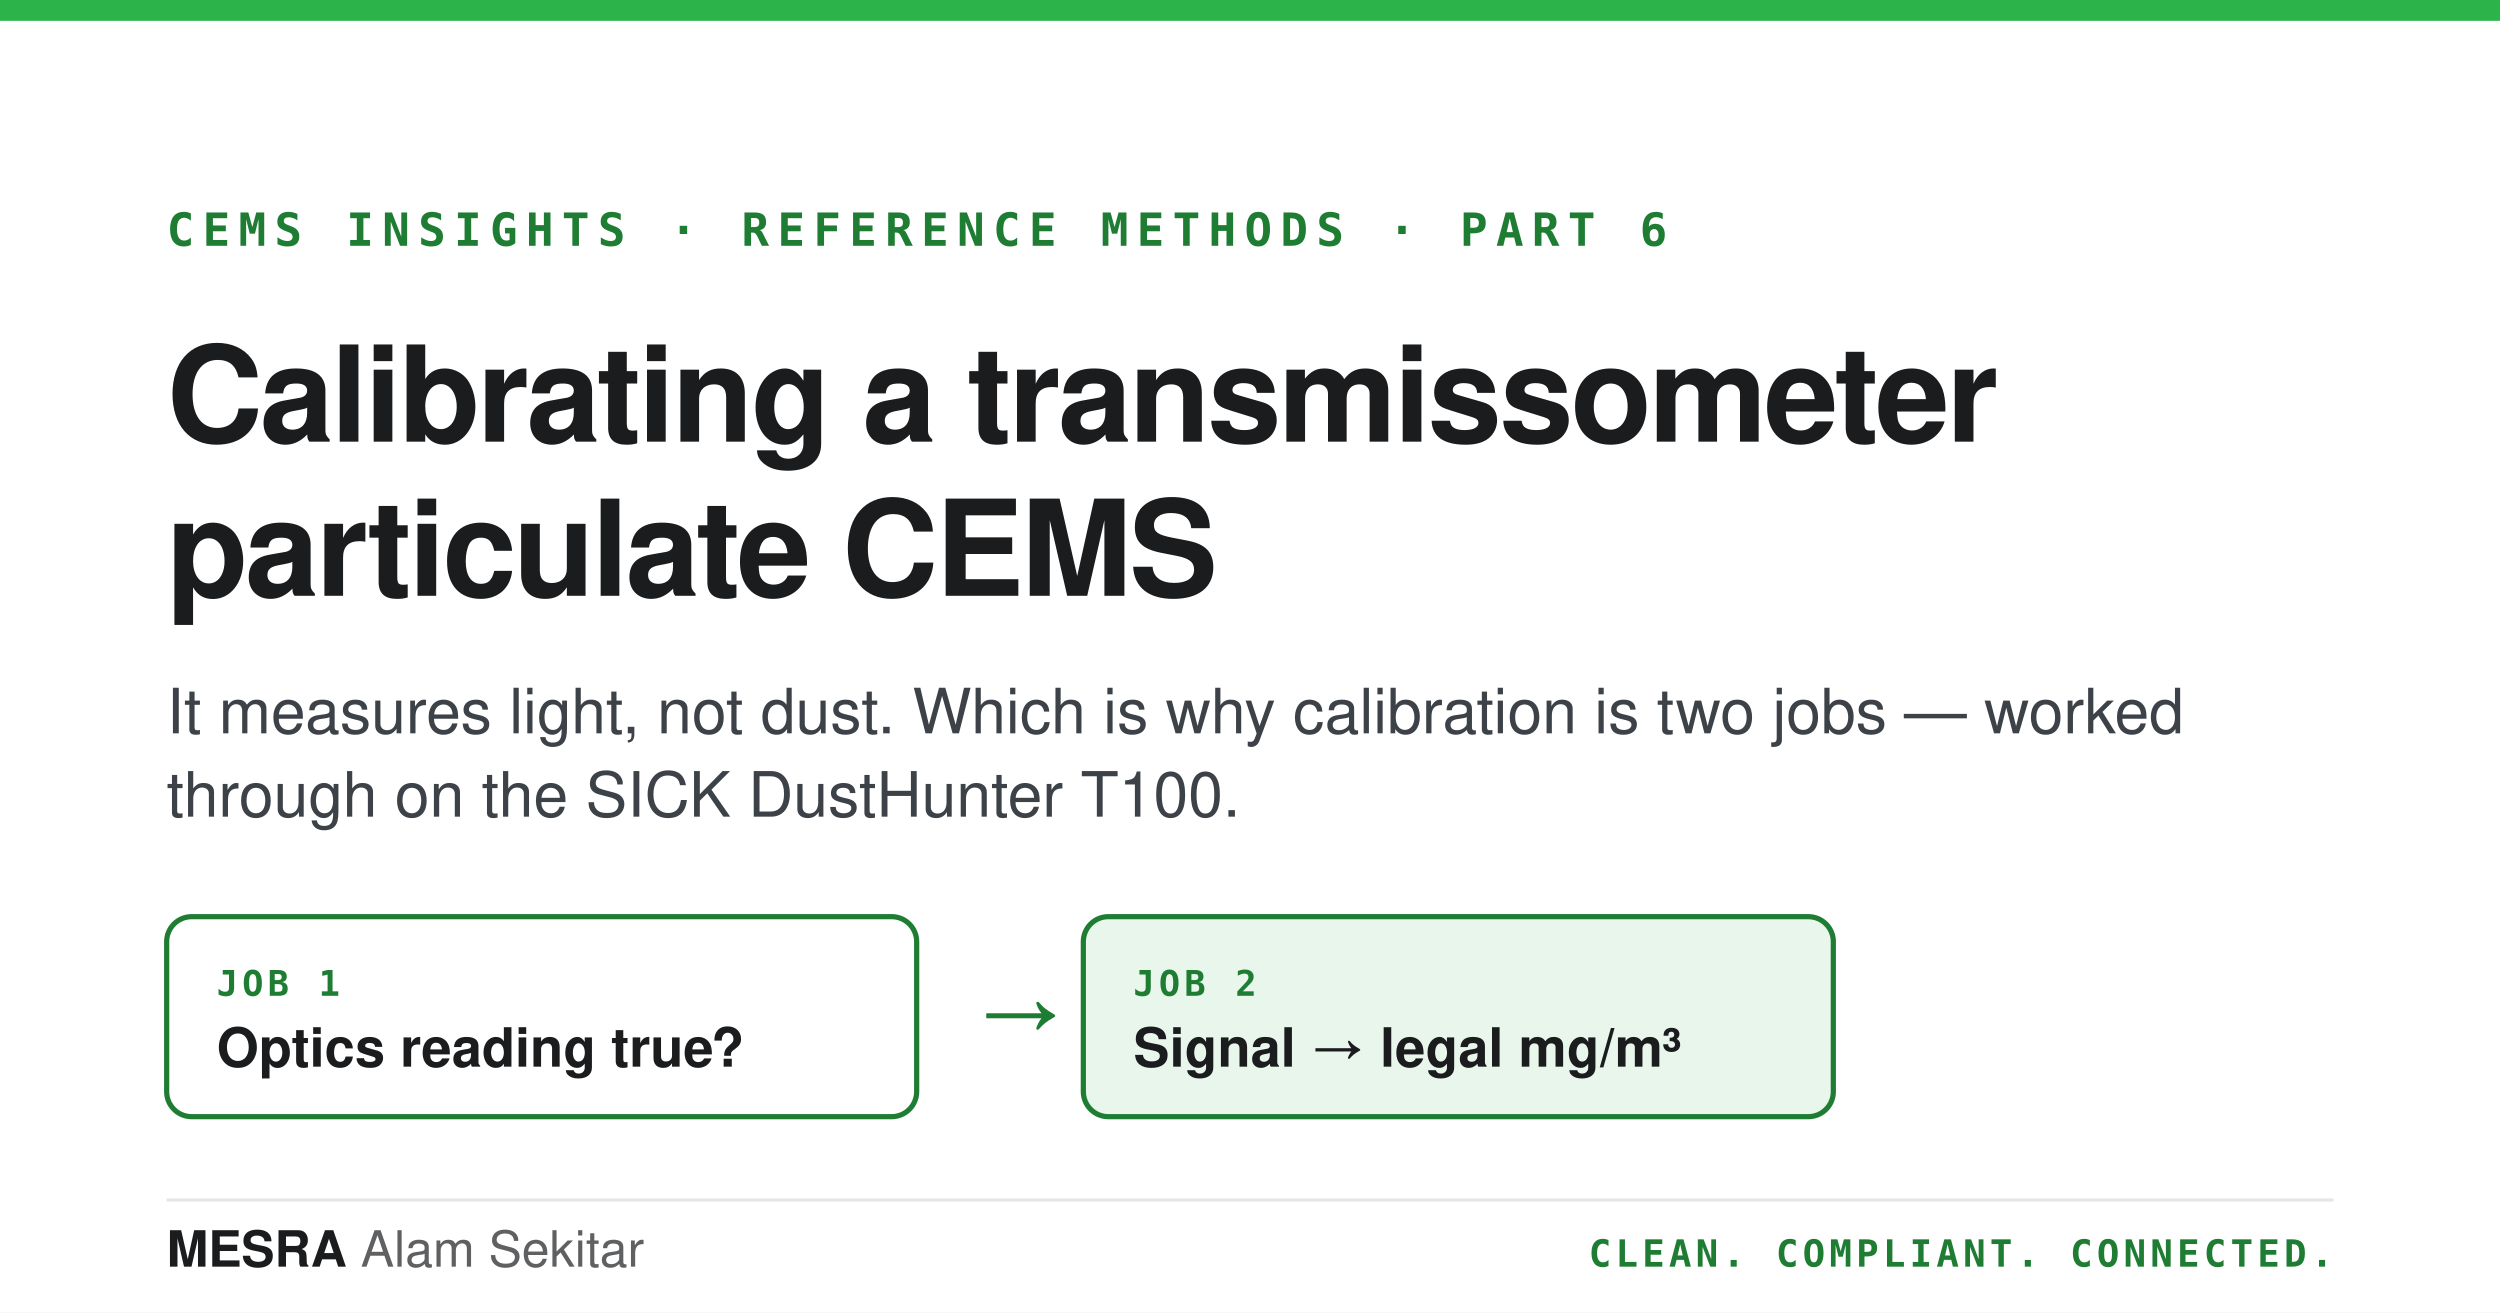
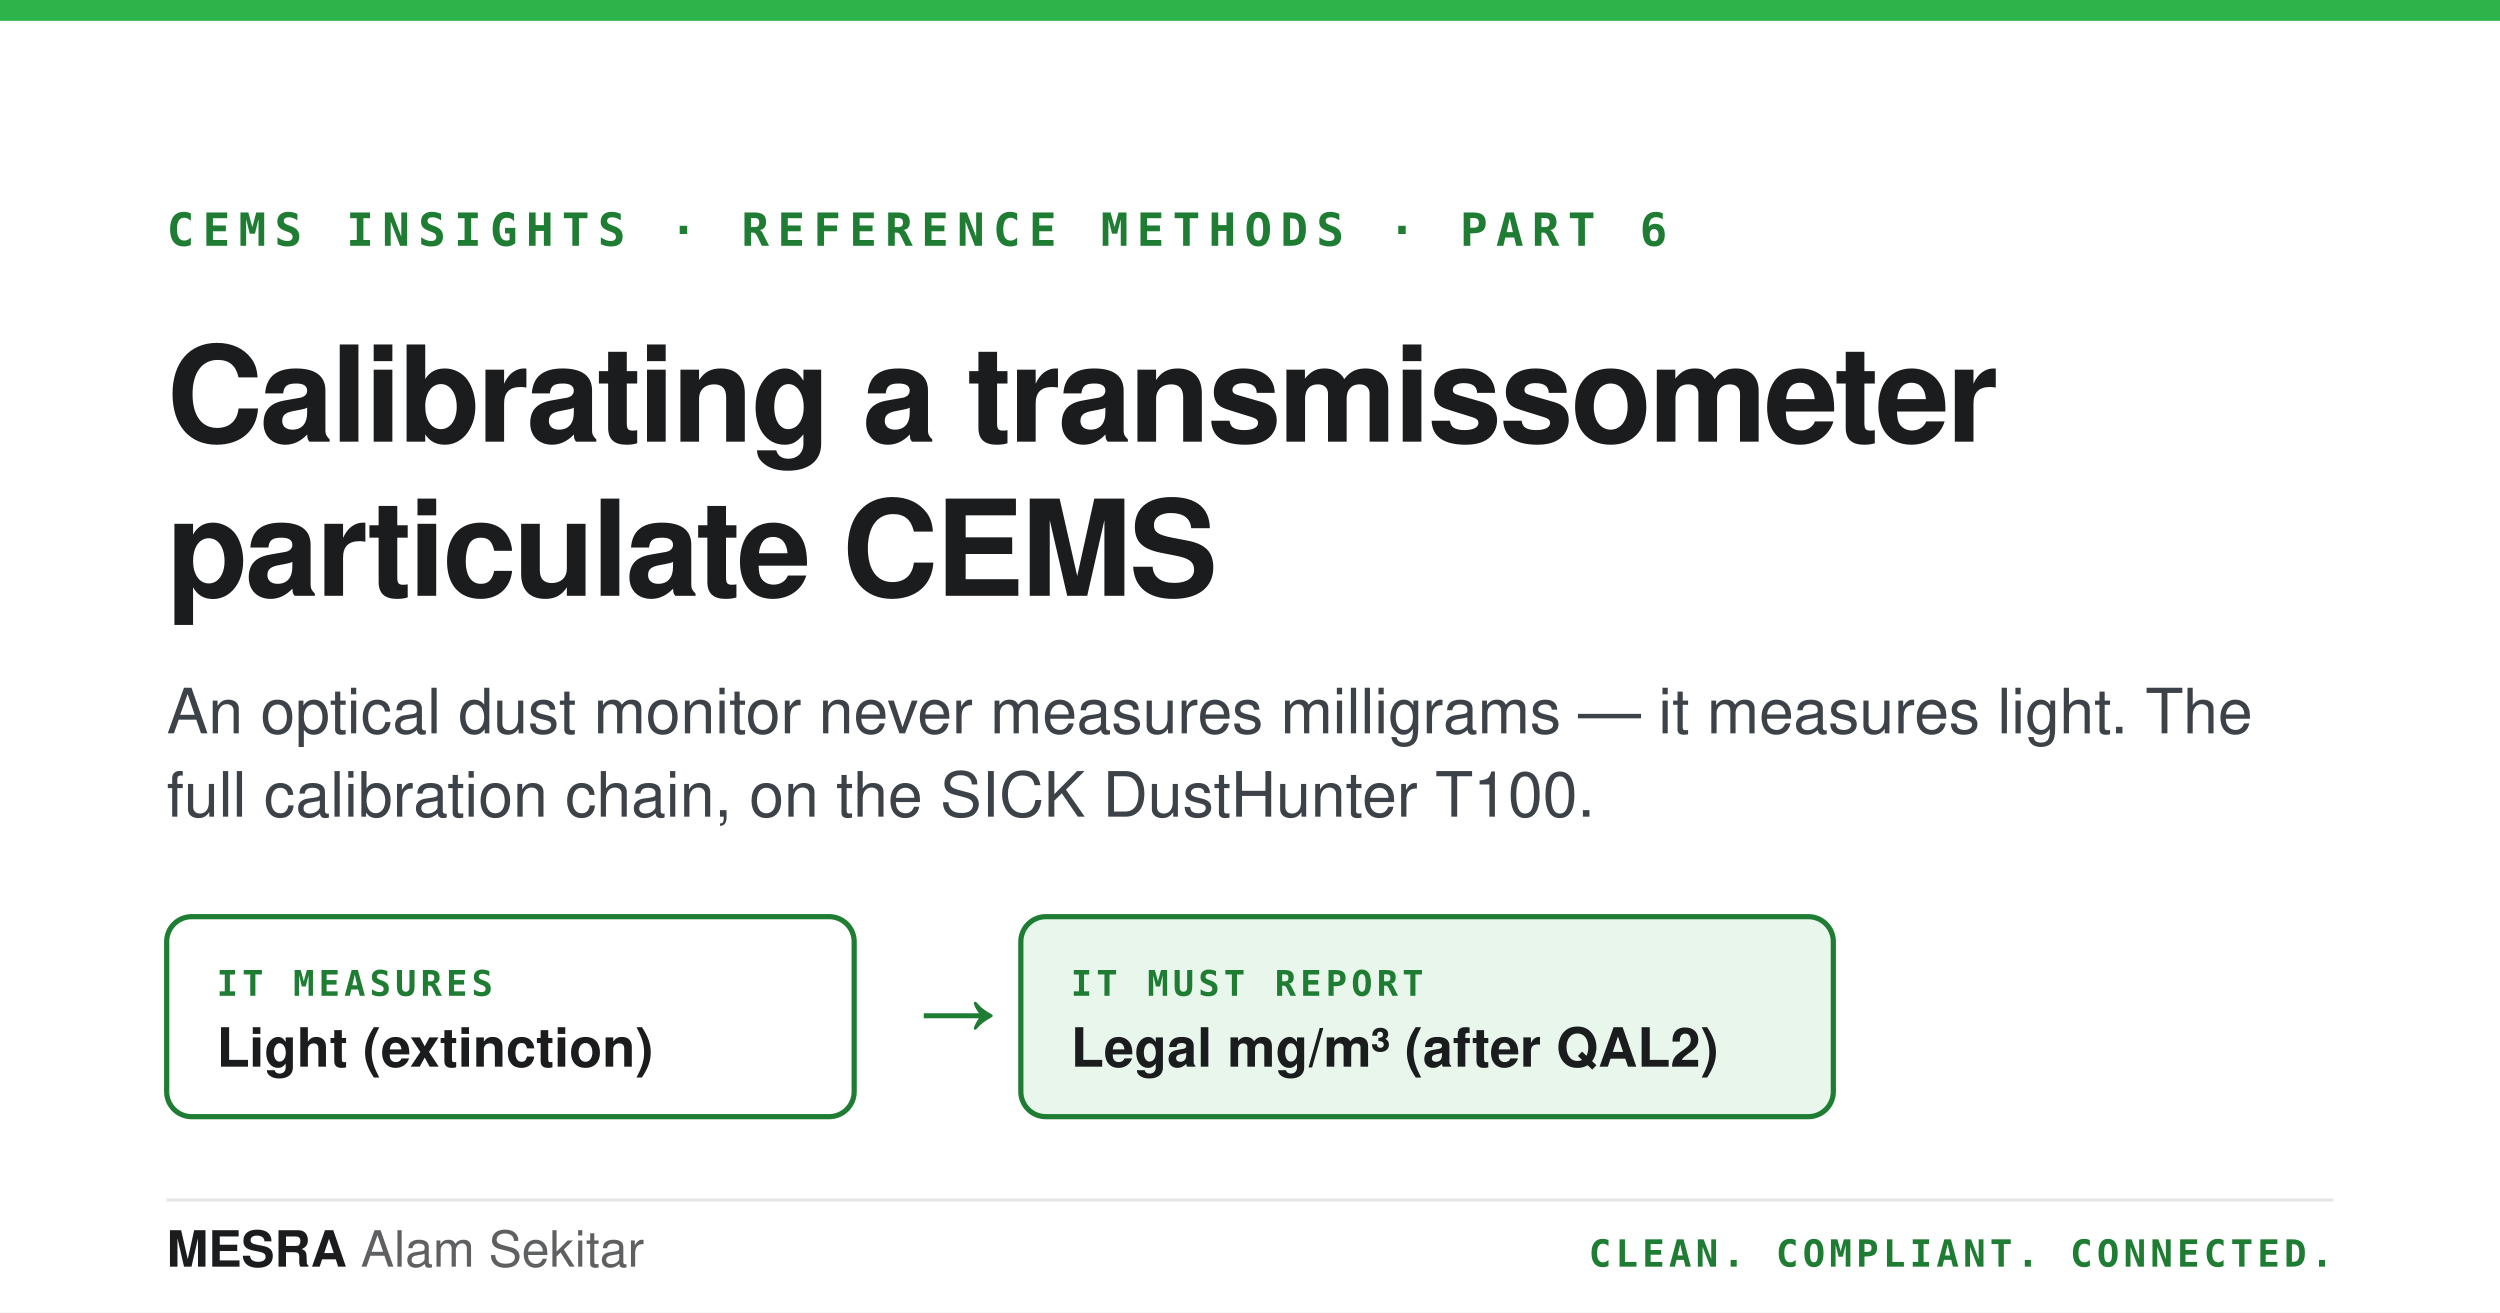
<svg xmlns="http://www.w3.org/2000/svg" width="1200" height="630" viewBox="0 0 1200 630" role="img" aria-label="Mesra Alam Sekitar — Calibrating a transmissometer particulate CEMS">
  <rect width="1200" height="630" fill="#ffffff" />
  <rect x="0" y="0" width="1200" height="10" fill="#2CB34A" />
  <text x="80" y="118" font-family="'Roboto Mono',ui-monospace,Menlo,Consolas,monospace" font-size="22" letter-spacing="4" font-weight="600" fill="#1E7D33">CEMS INSIGHTS · REFERENCE METHODS · PART 6</text>
  <text x="80" y="212" font-family="Helvetica,Arial,sans-serif" font-size="64" font-weight="800" fill="#1A1C1E" letter-spacing="-1.5">Calibrating a transmissometer</text>
  <text x="80" y="286" font-family="Helvetica,Arial,sans-serif" font-size="64" font-weight="800" fill="#1A1C1E" letter-spacing="-1.5">particulate CEMS</text>
-   <text x="80" y="352" font-family="Helvetica,Arial,sans-serif" font-size="30" font-weight="400" fill="#3c4247">It measures light, not dust. Which is why calibration is two jobs — worked</text>
-   <text x="80" y="392" font-family="Helvetica,Arial,sans-serif" font-size="30" font-weight="400" fill="#3c4247">through on the SICK DustHunter T100.</text>
+   <text x="80" y="352" font-family="Helvetica,Arial,sans-serif" font-size="30" font-weight="400" fill="#3c4247">An optical dust monitor never measures milligrams — it measures light. The</text>
+   <text x="80" y="392" font-family="Helvetica,Arial,sans-serif" font-size="30" font-weight="400" fill="#3c4247">full calibration chain, on the SICK DustHunter T100.</text>
  <g font-family="Helvetica,Arial,sans-serif">
-     <rect x="80" y="440" width="360" height="96" rx="12" fill="#ffffff" stroke="#1E7D33" stroke-width="2.5" />
-     <text x="104" y="478" font-family="'Roboto Mono',ui-monospace,Menlo,monospace" font-size="17" letter-spacing="2" font-weight="600" fill="#1E7D33">JOB 1</text>
-     <text x="104" y="512" font-size="26" font-weight="700" fill="#1A1C1E">Optics reading true?</text>
-     <text x="470" y="500" font-size="40" font-weight="700" fill="#1E7D33">→</text>
-     <rect x="520" y="440" width="360" height="96" rx="12" fill="#E9F6EC" stroke="#1E7D33" stroke-width="2.5" />
-     <text x="544" y="478" font-family="'Roboto Mono',ui-monospace,Menlo,monospace" font-size="17" letter-spacing="2" font-weight="600" fill="#1E7D33">JOB 2</text>
-     <text x="544" y="512" font-size="26" font-weight="700" fill="#1A1C1E">Signal → legal mg/m³</text>
+     <rect x="80" y="440" width="330" height="96" rx="12" fill="#ffffff" stroke="#1E7D33" stroke-width="2.5" />
+     <text x="104" y="478" font-family="'Roboto Mono',ui-monospace,Menlo,monospace" font-size="17" letter-spacing="2" font-weight="600" fill="#1E7D33">IT MEASURES</text>
+     <text x="104" y="512" font-size="26" font-weight="700" fill="#1A1C1E">Light (extinction)</text>
+     <text x="440" y="500" font-size="40" font-weight="700" fill="#1E7D33">→</text>
+     <rect x="490" y="440" width="390" height="96" rx="12" fill="#E9F6EC" stroke="#1E7D33" stroke-width="2.5" />
+     <text x="514" y="478" font-family="'Roboto Mono',ui-monospace,Menlo,monospace" font-size="17" letter-spacing="2" font-weight="600" fill="#1E7D33">IT MUST REPORT</text>
+     <text x="514" y="512" font-size="26" font-weight="700" fill="#1A1C1E">Legal mg/m³ (after QAL2)</text>
  </g>
  <line x1="80" y1="576" x2="1120" y2="576" stroke="#E3E5E6" stroke-width="1.5" />
  <text x="80" y="608" font-family="Helvetica,Arial,sans-serif" font-size="24" font-weight="800" fill="#1A1C1E">MESRA <tspan font-weight="400" fill="#5F6062">Alam Sekitar</tspan>
  </text>
  <text x="1120" y="608" text-anchor="end" font-family="'Roboto Mono',ui-monospace,Menlo,monospace" font-size="18" letter-spacing="2" font-weight="600" fill="#1E7D33">CLEAN. COMPLIANT. CONNECTED.</text>
</svg>
